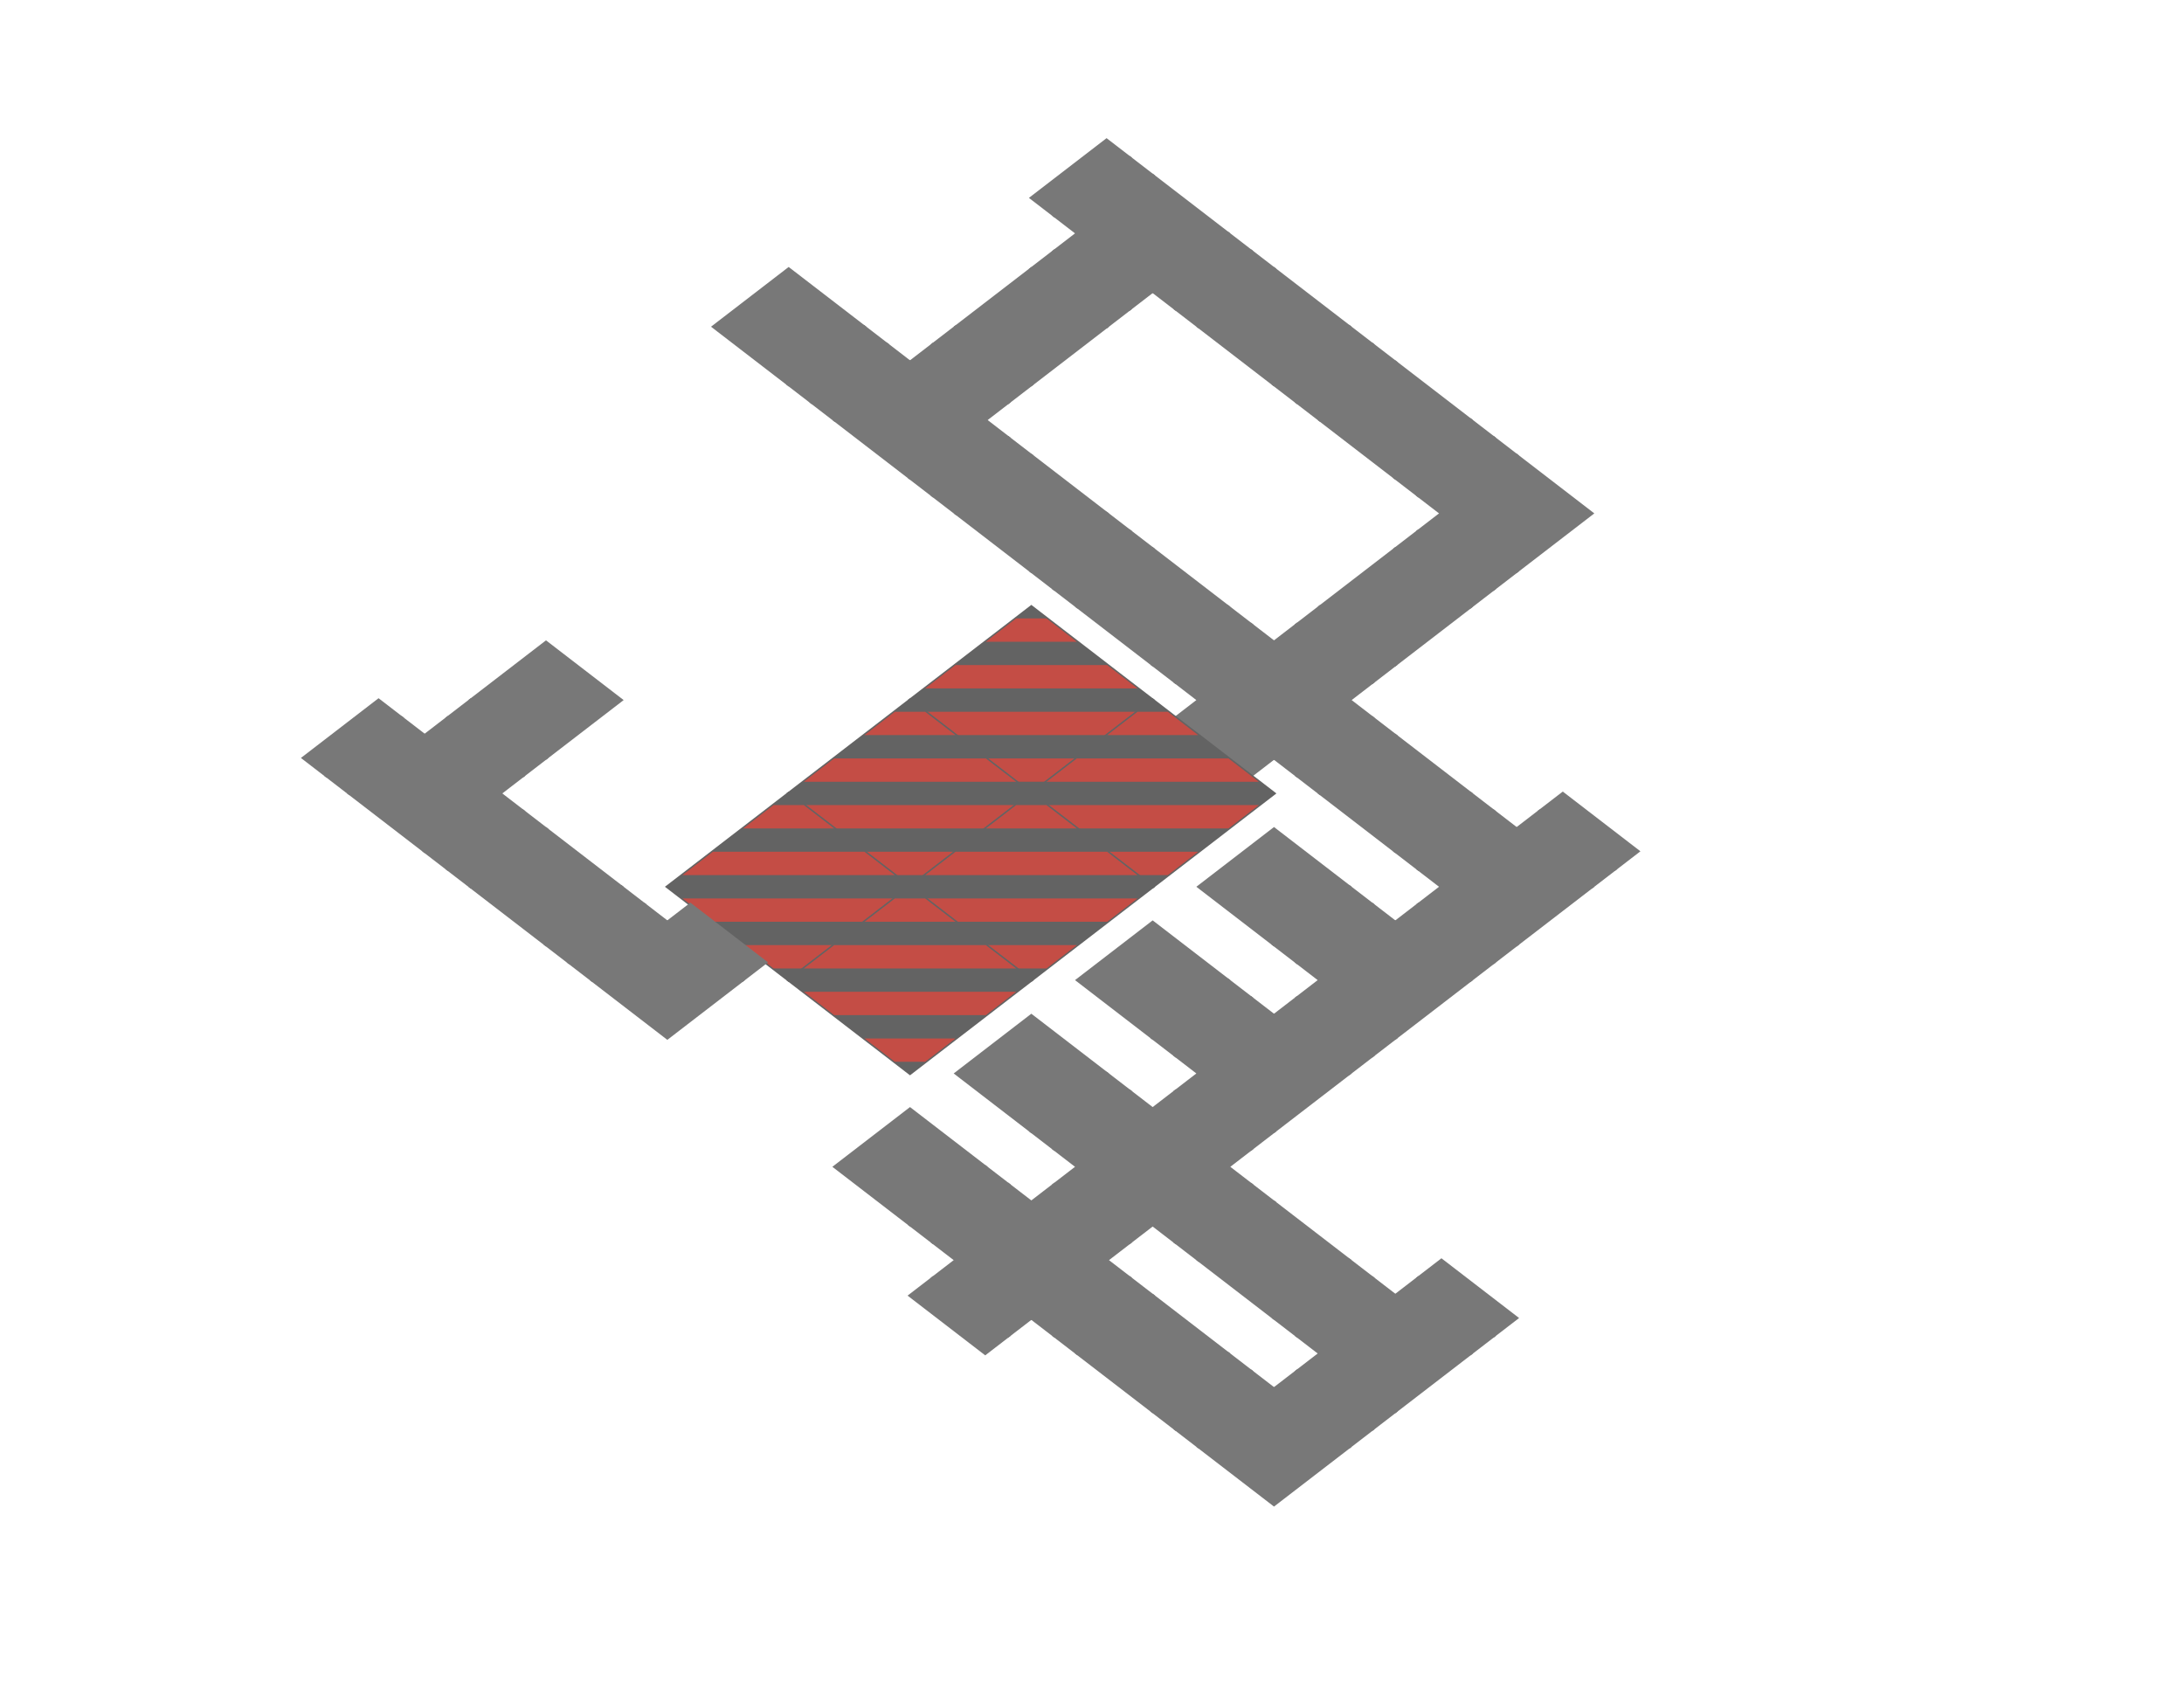
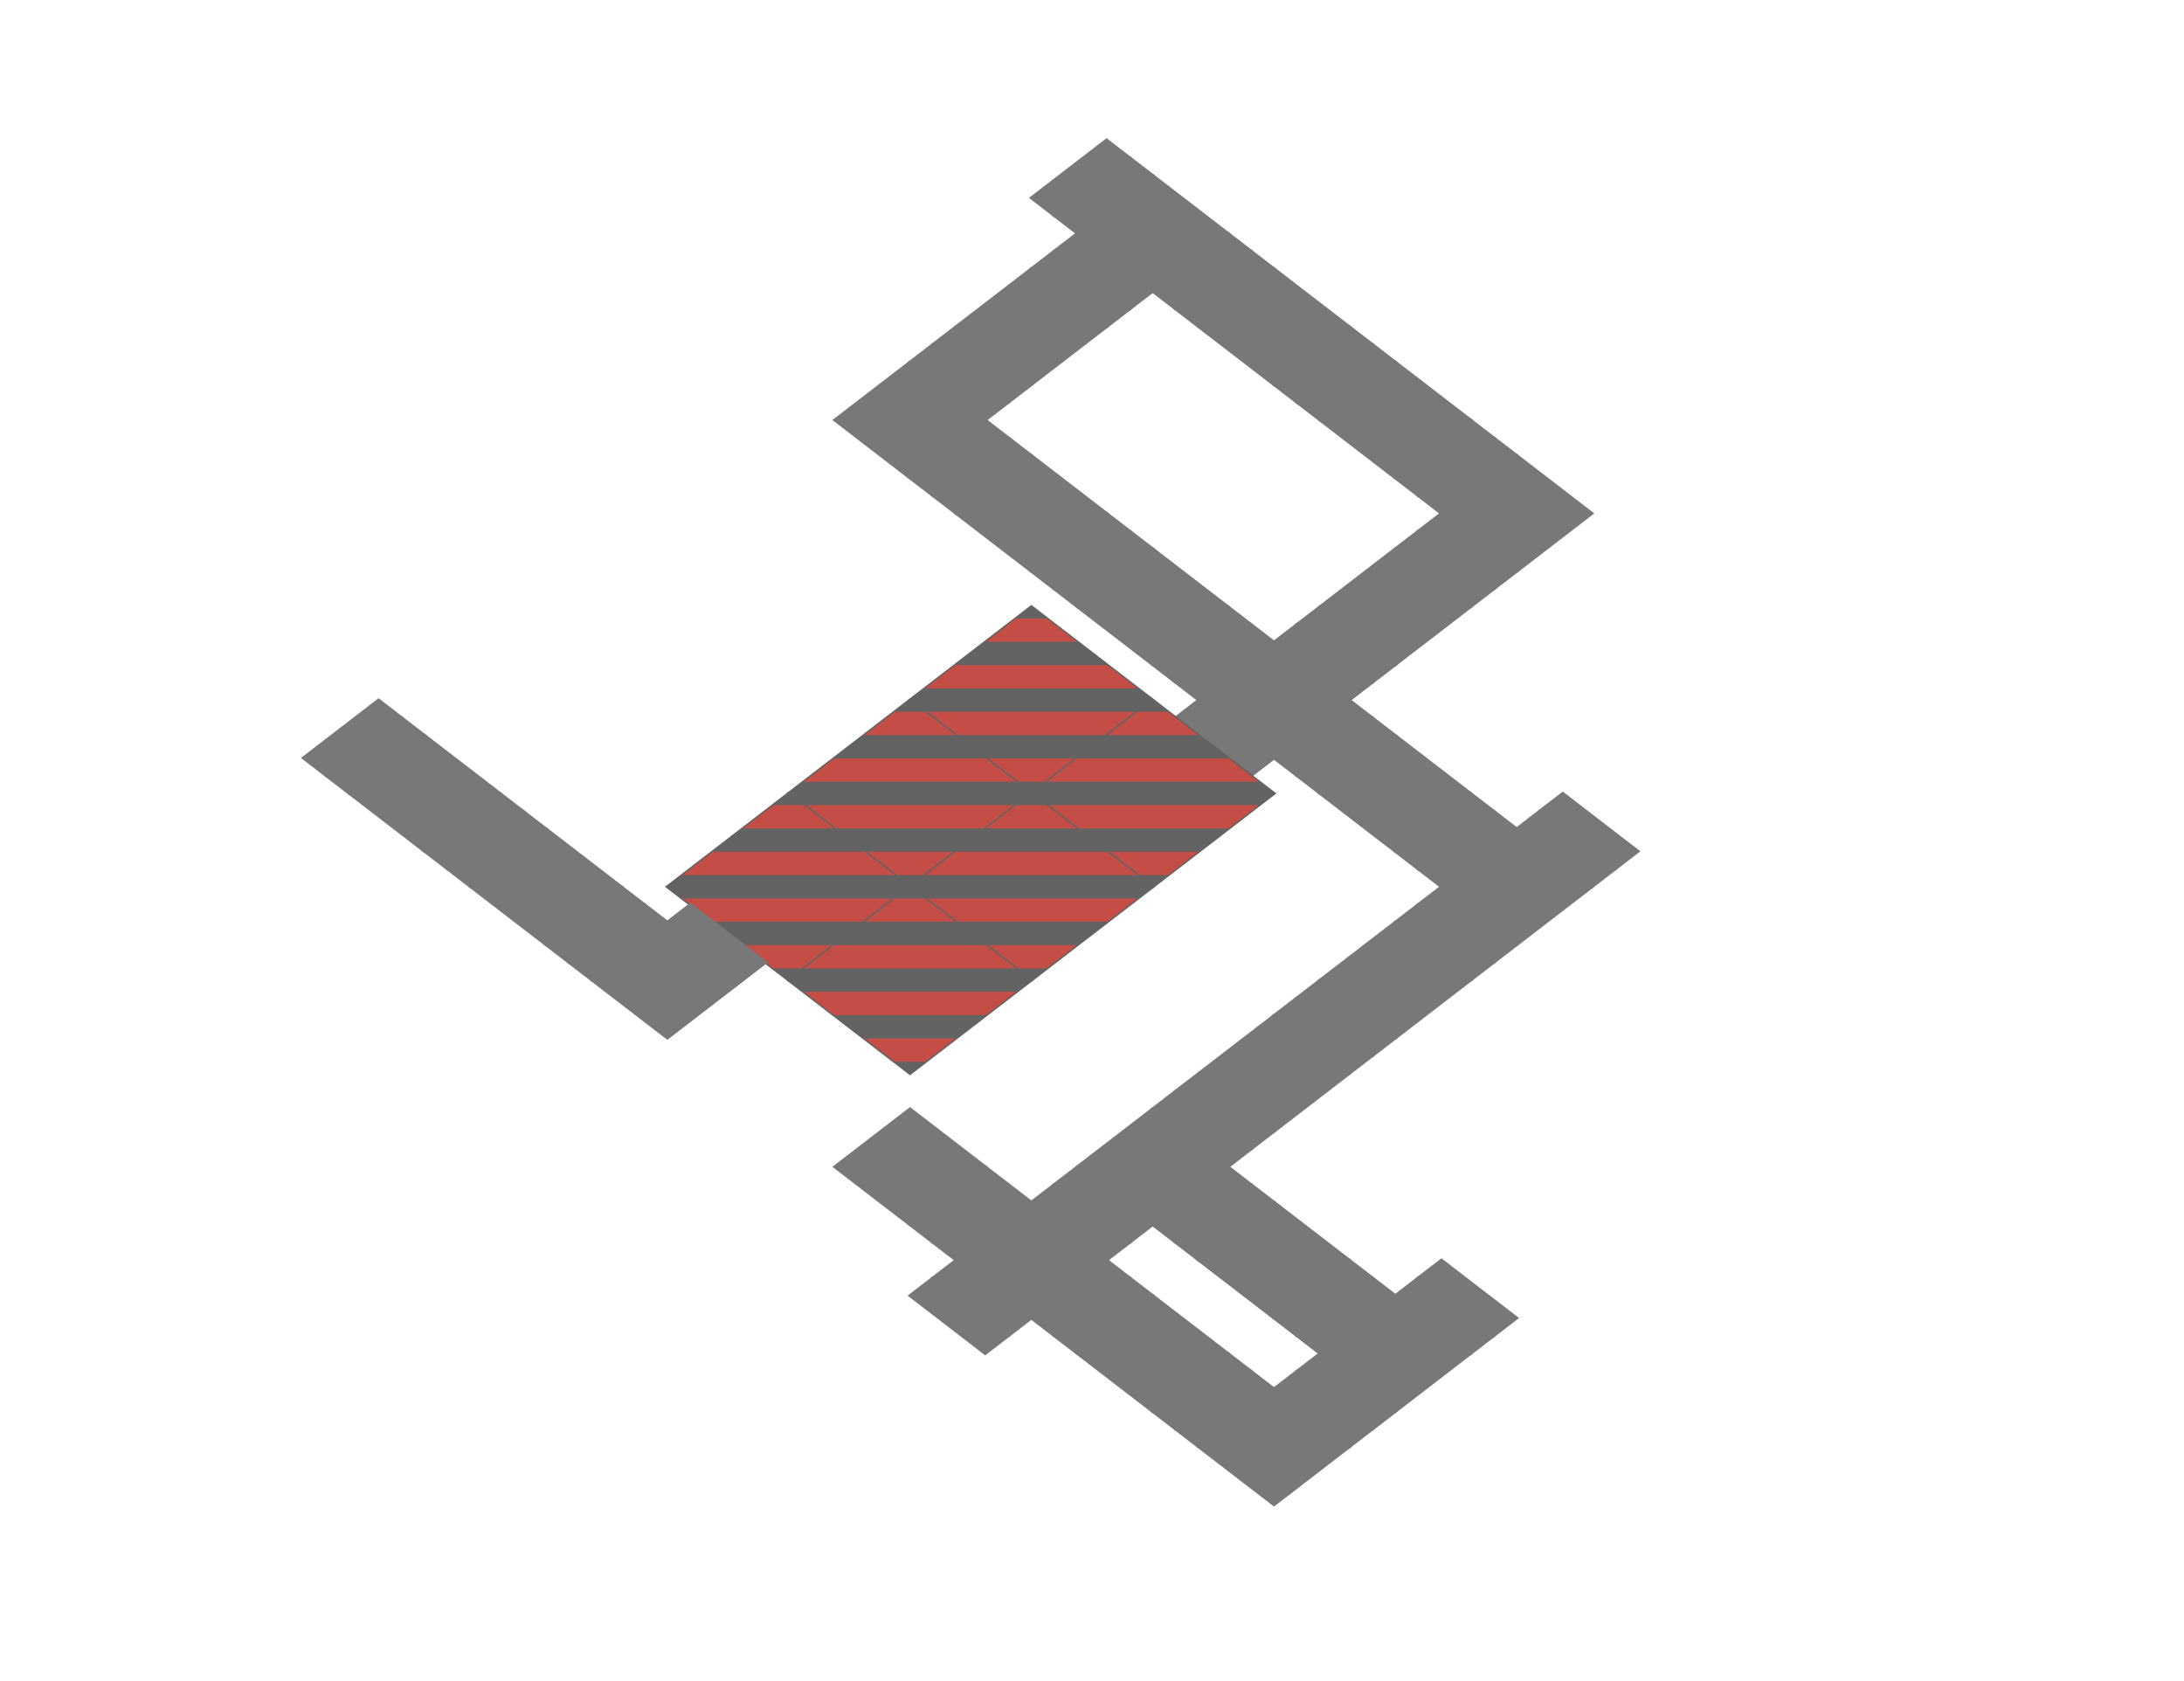
<svg xmlns="http://www.w3.org/2000/svg" width="183.444mm" height="141.111mm" viewBox="0 0 520 400" version="1.2" baseProfile="tiny">
  <defs>
</defs>
  <g fill="none" stroke="black" stroke-width="1" fill-rule="evenodd" stroke-linecap="square" stroke-linejoin="bevel">
    <g fill="none" stroke="#000000" stroke-opacity="1" stroke-width="1" stroke-linecap="square" stroke-linejoin="bevel" transform="matrix(1,0,0,1,0,0)" font-family="Sans Serif" font-size="9" font-weight="400" font-style="normal">
</g>
    <g fill="#787878" fill-opacity="1" stroke="#000000" stroke-opacity="0" stroke-width="1" stroke-linecap="square" stroke-linejoin="bevel" transform="matrix(28.8889,22.2222,-28.8889,22.2222,245.556,11.1111)" font-family="Sans Serif" font-size="9" font-weight="400" font-style="normal">
      <rect x="0.8" y="0.18" width="0.21" height="0.64" />
    </g>
    <g fill="none" stroke="#000000" stroke-opacity="1" stroke-width="1" stroke-linecap="square" stroke-linejoin="bevel" transform="matrix(1,0,0,1,0,0)" font-family="Sans Serif" font-size="9" font-weight="400" font-style="normal">
</g>
    <g fill="#787878" fill-opacity="1" stroke="#000000" stroke-opacity="0" stroke-width="1" stroke-linecap="square" stroke-linejoin="bevel" transform="matrix(28.8889,22.2222,-28.8889,22.2222,274.444,33.3333)" font-family="Sans Serif" font-size="9" font-weight="400" font-style="normal">
      <rect x="0.18" y="0.18" width="0.64" height="0.64" />
      <rect x="0.8" y="0.18" width="0.21" height="0.64" />
      <rect x="0.18" y="0.8" width="0.64" height="0.21" />
      <rect x="-0.01" y="0.18" width="0.21" height="0.64" />
    </g>
    <g fill="none" stroke="#000000" stroke-opacity="1" stroke-width="1" stroke-linecap="square" stroke-linejoin="bevel" transform="matrix(1,0,0,1,0,0)" font-family="Sans Serif" font-size="9" font-weight="400" font-style="normal">
</g>
    <g fill="#787878" fill-opacity="1" stroke="#000000" stroke-opacity="0" stroke-width="1" stroke-linecap="square" stroke-linejoin="bevel" transform="matrix(28.8889,22.2222,-28.8889,22.2222,303.333,55.5556)" font-family="Sans Serif" font-size="9" font-weight="400" font-style="normal">
      <rect x="0.18" y="0.18" width="0.64" height="0.64" />
      <rect x="0.8" y="0.18" width="0.21" height="0.64" />
      <rect x="-0.01" y="0.18" width="0.21" height="0.64" />
    </g>
    <g fill="none" stroke="#000000" stroke-opacity="1" stroke-width="1" stroke-linecap="square" stroke-linejoin="bevel" transform="matrix(1,0,0,1,0,0)" font-family="Sans Serif" font-size="9" font-weight="400" font-style="normal">
</g>
    <g fill="#787878" fill-opacity="1" stroke="#000000" stroke-opacity="0" stroke-width="1" stroke-linecap="square" stroke-linejoin="bevel" transform="matrix(28.8889,22.2222,-28.8889,22.2222,332.222,77.7778)" font-family="Sans Serif" font-size="9" font-weight="400" font-style="normal">
      <rect x="0.18" y="0.18" width="0.64" height="0.64" />
      <rect x="0.8" y="0.18" width="0.21" height="0.64" />
      <rect x="-0.01" y="0.18" width="0.21" height="0.64" />
    </g>
    <g fill="none" stroke="#000000" stroke-opacity="1" stroke-width="1" stroke-linecap="square" stroke-linejoin="bevel" transform="matrix(1,0,0,1,0,0)" font-family="Sans Serif" font-size="9" font-weight="400" font-style="normal">
</g>
    <g fill="#787878" fill-opacity="1" stroke="#000000" stroke-opacity="0" stroke-width="1" stroke-linecap="square" stroke-linejoin="bevel" transform="matrix(28.8889,22.2222,-28.8889,22.2222,361.111,100)" font-family="Sans Serif" font-size="9" font-weight="400" font-style="normal">
      <rect x="0.18" y="0.18" width="0.64" height="0.64" />
      <rect x="0.18" y="0.8" width="0.64" height="0.21" />
      <rect x="-0.01" y="0.18" width="0.21" height="0.64" />
    </g>
    <g fill="none" stroke="#000000" stroke-opacity="1" stroke-width="1" stroke-linecap="square" stroke-linejoin="bevel" transform="matrix(1,0,0,1,0,0)" font-family="Sans Serif" font-size="9" font-weight="400" font-style="normal">
</g>
    <g fill="none" stroke="#000000" stroke-opacity="1" stroke-width="1" stroke-linecap="square" stroke-linejoin="bevel" transform="matrix(1,0,0,1,0,0)" font-family="Sans Serif" font-size="9" font-weight="400" font-style="normal">
</g>
    <g fill="none" stroke="#000000" stroke-opacity="1" stroke-width="1" stroke-linecap="square" stroke-linejoin="bevel" transform="matrix(1,0,0,1,0,0)" font-family="Sans Serif" font-size="9" font-weight="400" font-style="normal">
</g>
    <g fill="none" stroke="#000000" stroke-opacity="1" stroke-width="1" stroke-linecap="square" stroke-linejoin="bevel" transform="matrix(1,0,0,1,0,0)" font-family="Sans Serif" font-size="9" font-weight="400" font-style="normal">
</g>
    <g fill="none" stroke="#000000" stroke-opacity="1" stroke-width="1" stroke-linecap="square" stroke-linejoin="bevel" transform="matrix(1,0,0,1,0,0)" font-family="Sans Serif" font-size="9" font-weight="400" font-style="normal">
</g>
    <g fill="none" stroke="#000000" stroke-opacity="1" stroke-width="1" stroke-linecap="square" stroke-linejoin="bevel" transform="matrix(1,0,0,1,0,0)" font-family="Sans Serif" font-size="9" font-weight="400" font-style="normal">
</g>
    <g fill="#787878" fill-opacity="1" stroke="#000000" stroke-opacity="0" stroke-width="1" stroke-linecap="square" stroke-linejoin="bevel" transform="matrix(28.8889,22.2222,-28.8889,22.2222,245.556,55.5556)" font-family="Sans Serif" font-size="9" font-weight="400" font-style="normal">
      <rect x="0.18" y="0.18" width="0.64" height="0.64" />
      <rect x="0.18" y="-0.01" width="0.64" height="0.21" />
      <rect x="0.18" y="0.8" width="0.64" height="0.21" />
    </g>
    <g fill="none" stroke="#000000" stroke-opacity="1" stroke-width="1" stroke-linecap="square" stroke-linejoin="bevel" transform="matrix(1,0,0,1,0,0)" font-family="Sans Serif" font-size="9" font-weight="400" font-style="normal">
</g>
    <g fill="none" stroke="#000000" stroke-opacity="1" stroke-width="1" stroke-linecap="square" stroke-linejoin="bevel" transform="matrix(1,0,0,1,0,0)" font-family="Sans Serif" font-size="9" font-weight="400" font-style="normal">
</g>
    <g fill="none" stroke="#000000" stroke-opacity="1" stroke-width="1" stroke-linecap="square" stroke-linejoin="bevel" transform="matrix(1,0,0,1,0,0)" font-family="Sans Serif" font-size="9" font-weight="400" font-style="normal">
</g>
    <g fill="#787878" fill-opacity="1" stroke="#000000" stroke-opacity="0" stroke-width="1" stroke-linecap="square" stroke-linejoin="bevel" transform="matrix(28.8889,22.2222,-28.8889,22.2222,332.222,122.222)" font-family="Sans Serif" font-size="9" font-weight="400" font-style="normal">
      <rect x="0.18" y="0.18" width="0.64" height="0.64" />
      <rect x="0.18" y="-0.01" width="0.64" height="0.21" />
      <rect x="0.18" y="0.8" width="0.64" height="0.21" />
    </g>
    <g fill="none" stroke="#000000" stroke-opacity="1" stroke-width="1" stroke-linecap="square" stroke-linejoin="bevel" transform="matrix(1,0,0,1,0,0)" font-family="Sans Serif" font-size="9" font-weight="400" font-style="normal">
</g>
    <g fill="none" stroke="#000000" stroke-opacity="1" stroke-width="1" stroke-linecap="square" stroke-linejoin="bevel" transform="matrix(1,0,0,1,0,0)" font-family="Sans Serif" font-size="9" font-weight="400" font-style="normal">
</g>
    <g fill="#787878" fill-opacity="1" stroke="#000000" stroke-opacity="0" stroke-width="1" stroke-linecap="square" stroke-linejoin="bevel" transform="matrix(28.8889,22.2222,-28.8889,22.2222,390,166.667)" font-family="Sans Serif" font-size="9" font-weight="400" font-style="normal">
      <rect x="0.18" y="0.8" width="0.64" height="0.21" />
    </g>
    <g fill="none" stroke="#000000" stroke-opacity="1" stroke-width="1" stroke-linecap="square" stroke-linejoin="bevel" transform="matrix(1,0,0,1,0,0)" font-family="Sans Serif" font-size="9" font-weight="400" font-style="normal">
</g>
    <g fill="none" stroke="#000000" stroke-opacity="1" stroke-width="1" stroke-linecap="square" stroke-linejoin="bevel" transform="matrix(1,0,0,1,0,0)" font-family="Sans Serif" font-size="9" font-weight="400" font-style="normal">
</g>
    <g fill="none" stroke="#000000" stroke-opacity="1" stroke-width="1" stroke-linecap="square" stroke-linejoin="bevel" transform="matrix(1,0,0,1,0,0)" font-family="Sans Serif" font-size="9" font-weight="400" font-style="normal">
</g>
-     <g fill="#787878" fill-opacity="1" stroke="#000000" stroke-opacity="0" stroke-width="1" stroke-linecap="square" stroke-linejoin="bevel" transform="matrix(28.8889,22.2222,-28.8889,22.2222,187.778,55.5556)" font-family="Sans Serif" font-size="9" font-weight="400" font-style="normal">
-       <rect x="0.18" y="0.18" width="0.64" height="0.64" />
-       <rect x="0.8" y="0.18" width="0.21" height="0.64" />
-     </g>
    <g fill="none" stroke="#000000" stroke-opacity="1" stroke-width="1" stroke-linecap="square" stroke-linejoin="bevel" transform="matrix(1,0,0,1,0,0)" font-family="Sans Serif" font-size="9" font-weight="400" font-style="normal">
</g>
    <g fill="#787878" fill-opacity="1" stroke="#000000" stroke-opacity="0" stroke-width="1" stroke-linecap="square" stroke-linejoin="bevel" transform="matrix(28.8889,22.2222,-28.8889,22.2222,216.667,77.7778)" font-family="Sans Serif" font-size="9" font-weight="400" font-style="normal">
      <rect x="0.18" y="0.18" width="0.64" height="0.64" />
      <rect x="0.18" y="-0.01" width="0.64" height="0.21" />
      <rect x="0.8" y="0.18" width="0.21" height="0.64" />
-       <rect x="-0.01" y="0.18" width="0.21" height="0.64" />
    </g>
    <g fill="none" stroke="#000000" stroke-opacity="1" stroke-width="1" stroke-linecap="square" stroke-linejoin="bevel" transform="matrix(1,0,0,1,0,0)" font-family="Sans Serif" font-size="9" font-weight="400" font-style="normal">
</g>
    <g fill="#787878" fill-opacity="1" stroke="#000000" stroke-opacity="0" stroke-width="1" stroke-linecap="square" stroke-linejoin="bevel" transform="matrix(28.8889,22.2222,-28.8889,22.2222,245.556,100)" font-family="Sans Serif" font-size="9" font-weight="400" font-style="normal">
      <rect x="0.18" y="0.18" width="0.64" height="0.64" />
      <rect x="0.8" y="0.18" width="0.21" height="0.64" />
      <rect x="-0.01" y="0.18" width="0.21" height="0.64" />
    </g>
    <g fill="none" stroke="#000000" stroke-opacity="1" stroke-width="1" stroke-linecap="square" stroke-linejoin="bevel" transform="matrix(1,0,0,1,0,0)" font-family="Sans Serif" font-size="9" font-weight="400" font-style="normal">
</g>
    <g fill="#787878" fill-opacity="1" stroke="#000000" stroke-opacity="0" stroke-width="1" stroke-linecap="square" stroke-linejoin="bevel" transform="matrix(28.8889,22.2222,-28.8889,22.2222,274.444,122.222)" font-family="Sans Serif" font-size="9" font-weight="400" font-style="normal">
      <rect x="0.18" y="0.18" width="0.64" height="0.64" />
      <rect x="0.8" y="0.18" width="0.21" height="0.64" />
      <rect x="-0.01" y="0.18" width="0.21" height="0.64" />
    </g>
    <g fill="none" stroke="#000000" stroke-opacity="1" stroke-width="1" stroke-linecap="square" stroke-linejoin="bevel" transform="matrix(1,0,0,1,0,0)" font-family="Sans Serif" font-size="9" font-weight="400" font-style="normal">
</g>
    <g fill="#787878" fill-opacity="1" stroke="#000000" stroke-opacity="0" stroke-width="1" stroke-linecap="square" stroke-linejoin="bevel" transform="matrix(28.8889,22.2222,-28.8889,22.2222,303.333,144.444)" font-family="Sans Serif" font-size="9" font-weight="400" font-style="normal">
      <rect x="0.18" y="0.18" width="0.64" height="0.64" />
      <rect x="0.18" y="-0.01" width="0.64" height="0.21" />
      <rect x="0.8" y="0.18" width="0.21" height="0.64" />
      <rect x="0.18" y="0.8" width="0.64" height="0.21" />
      <rect x="-0.01" y="0.18" width="0.21" height="0.64" />
    </g>
    <g fill="none" stroke="#000000" stroke-opacity="1" stroke-width="1" stroke-linecap="square" stroke-linejoin="bevel" transform="matrix(1,0,0,1,0,0)" font-family="Sans Serif" font-size="9" font-weight="400" font-style="normal">
</g>
    <g fill="#787878" fill-opacity="1" stroke="#000000" stroke-opacity="0" stroke-width="1" stroke-linecap="square" stroke-linejoin="bevel" transform="matrix(28.8889,22.2222,-28.8889,22.2222,332.222,166.667)" font-family="Sans Serif" font-size="9" font-weight="400" font-style="normal">
      <rect x="0.18" y="0.18" width="0.64" height="0.64" />
      <rect x="0.8" y="0.18" width="0.21" height="0.64" />
      <rect x="-0.01" y="0.18" width="0.21" height="0.64" />
    </g>
    <g fill="none" stroke="#000000" stroke-opacity="1" stroke-width="1" stroke-linecap="square" stroke-linejoin="bevel" transform="matrix(1,0,0,1,0,0)" font-family="Sans Serif" font-size="9" font-weight="400" font-style="normal">
</g>
    <g fill="#787878" fill-opacity="1" stroke="#000000" stroke-opacity="0" stroke-width="1" stroke-linecap="square" stroke-linejoin="bevel" transform="matrix(28.8889,22.2222,-28.8889,22.2222,361.111,188.889)" font-family="Sans Serif" font-size="9" font-weight="400" font-style="normal">
      <rect x="0.18" y="0.18" width="0.64" height="0.64" />
      <rect x="0.18" y="-0.01" width="0.64" height="0.21" />
      <rect x="0.18" y="0.8" width="0.64" height="0.21" />
      <rect x="-0.01" y="0.18" width="0.21" height="0.64" />
    </g>
    <g fill="none" stroke="#000000" stroke-opacity="1" stroke-width="1" stroke-linecap="square" stroke-linejoin="bevel" transform="matrix(1,0,0,1,0,0)" font-family="Sans Serif" font-size="9" font-weight="400" font-style="normal">
</g>
    <g fill="none" stroke="#000000" stroke-opacity="1" stroke-width="1" stroke-linecap="square" stroke-linejoin="bevel" transform="matrix(1,0,0,1,0,0)" font-family="Sans Serif" font-size="9" font-weight="400" font-style="normal">
</g>
    <g fill="none" stroke="#000000" stroke-opacity="1" stroke-width="1" stroke-linecap="square" stroke-linejoin="bevel" transform="matrix(1,0,0,1,0,0)" font-family="Sans Serif" font-size="9" font-weight="400" font-style="normal">
</g>
    <g fill="none" stroke="#000000" stroke-opacity="1" stroke-width="1" stroke-linecap="square" stroke-linejoin="bevel" transform="matrix(1,0,0,1,0,0)" font-family="Sans Serif" font-size="9" font-weight="400" font-style="normal">
</g>
    <g fill="none" stroke="#000000" stroke-opacity="1" stroke-width="1" stroke-linecap="square" stroke-linejoin="bevel" transform="matrix(1,0,0,1,0,0)" font-family="Sans Serif" font-size="9" font-weight="400" font-style="normal">
</g>
    <g fill="none" stroke="#000000" stroke-opacity="1" stroke-width="1" stroke-linecap="square" stroke-linejoin="bevel" transform="matrix(1,0,0,1,0,0)" font-family="Sans Serif" font-size="9" font-weight="400" font-style="normal">
</g>
    <g fill="#636363" fill-opacity="1" stroke="#000000" stroke-opacity="0" stroke-width="1" stroke-linecap="square" stroke-linejoin="bevel" transform="matrix(28.8889,22.2222,-28.8889,22.2222,245.556,144.444)" font-family="Sans Serif" font-size="9" font-weight="400" font-style="normal">
      <rect x="-0.01" y="-0.01" width="1.02" height="1.02" />
    </g>
    <g fill="#f44336" fill-opacity="0.667" stroke="#000000" stroke-opacity="0" stroke-width="1" stroke-linecap="square" stroke-linejoin="bevel" transform="matrix(28.8889,22.2222,-28.8889,22.2222,245.556,144.444)" font-family="Sans Serif" font-size="9" font-weight="400" font-style="normal">
      <path vector-effect="none" fill-rule="evenodd" d="M0.125,0 L0.375,0 L0,0.375 L0,0.125 L0.125,0" />
      <path vector-effect="none" fill-rule="evenodd" d="M0.625,0 L0.875,0 L0,0.875 L0,0.625 L0.625,0" />
      <path vector-effect="none" fill-rule="evenodd" d="M0.125,1 L0.375,1 L1,0.375 L1,0.125 L0.125,1" />
      <path vector-effect="none" fill-rule="evenodd" d="M0.625,1 L0.875,1 L1,0.875 L1,0.625 L0.625,1" />
    </g>
    <g fill="none" stroke="#000000" stroke-opacity="1" stroke-width="1" stroke-linecap="square" stroke-linejoin="bevel" transform="matrix(1,0,0,1,0,0)" font-family="Sans Serif" font-size="9" font-weight="400" font-style="normal">
</g>
    <g fill="#636363" fill-opacity="1" stroke="#000000" stroke-opacity="0" stroke-width="1" stroke-linecap="square" stroke-linejoin="bevel" transform="matrix(28.8889,22.2222,-28.8889,22.2222,274.444,166.667)" font-family="Sans Serif" font-size="9" font-weight="400" font-style="normal">
      <rect x="-0.01" y="-0.01" width="1.02" height="1.02" />
    </g>
    <g fill="#f44336" fill-opacity="0.667" stroke="#000000" stroke-opacity="0" stroke-width="1" stroke-linecap="square" stroke-linejoin="bevel" transform="matrix(28.8889,22.2222,-28.8889,22.2222,274.444,166.667)" font-family="Sans Serif" font-size="9" font-weight="400" font-style="normal">
      <path vector-effect="none" fill-rule="evenodd" d="M0.125,0 L0.375,0 L0,0.375 L0,0.125 L0.125,0" />
      <path vector-effect="none" fill-rule="evenodd" d="M0.625,0 L0.875,0 L0,0.875 L0,0.625 L0.625,0" />
      <path vector-effect="none" fill-rule="evenodd" d="M0.125,1 L0.375,1 L1,0.375 L1,0.125 L0.125,1" />
      <path vector-effect="none" fill-rule="evenodd" d="M0.625,1 L0.875,1 L1,0.875 L1,0.625 L0.625,1" />
    </g>
    <g fill="none" stroke="#000000" stroke-opacity="1" stroke-width="1" stroke-linecap="square" stroke-linejoin="bevel" transform="matrix(1,0,0,1,0,0)" font-family="Sans Serif" font-size="9" font-weight="400" font-style="normal">
</g>
-     <g fill="#787878" fill-opacity="1" stroke="#000000" stroke-opacity="0" stroke-width="1" stroke-linecap="square" stroke-linejoin="bevel" transform="matrix(28.8889,22.2222,-28.8889,22.2222,303.333,188.889)" font-family="Sans Serif" font-size="9" font-weight="400" font-style="normal">
-       <rect x="0.18" y="0.18" width="0.64" height="0.64" />
-       <rect x="0.8" y="0.18" width="0.21" height="0.64" />
-     </g>
    <g fill="none" stroke="#000000" stroke-opacity="1" stroke-width="1" stroke-linecap="square" stroke-linejoin="bevel" transform="matrix(1,0,0,1,0,0)" font-family="Sans Serif" font-size="9" font-weight="400" font-style="normal">
</g>
    <g fill="#787878" fill-opacity="1" stroke="#000000" stroke-opacity="0" stroke-width="1" stroke-linecap="square" stroke-linejoin="bevel" transform="matrix(28.8889,22.2222,-28.8889,22.2222,332.222,211.111)" font-family="Sans Serif" font-size="9" font-weight="400" font-style="normal">
      <rect x="0.18" y="0.18" width="0.64" height="0.64" />
      <rect x="0.18" y="-0.01" width="0.64" height="0.21" />
      <rect x="0.18" y="0.8" width="0.64" height="0.21" />
-       <rect x="-0.01" y="0.18" width="0.21" height="0.64" />
    </g>
    <g fill="none" stroke="#000000" stroke-opacity="1" stroke-width="1" stroke-linecap="square" stroke-linejoin="bevel" transform="matrix(1,0,0,1,0,0)" font-family="Sans Serif" font-size="9" font-weight="400" font-style="normal">
</g>
    <g fill="none" stroke="#000000" stroke-opacity="1" stroke-width="1" stroke-linecap="square" stroke-linejoin="bevel" transform="matrix(1,0,0,1,0,0)" font-family="Sans Serif" font-size="9" font-weight="400" font-style="normal">
</g>
    <g fill="none" stroke="#000000" stroke-opacity="1" stroke-width="1" stroke-linecap="square" stroke-linejoin="bevel" transform="matrix(1,0,0,1,0,0)" font-family="Sans Serif" font-size="9" font-weight="400" font-style="normal">
</g>
    <g fill="none" stroke="#000000" stroke-opacity="1" stroke-width="1" stroke-linecap="square" stroke-linejoin="bevel" transform="matrix(1,0,0,1,0,0)" font-family="Sans Serif" font-size="9" font-weight="400" font-style="normal">
</g>
    <g fill="none" stroke="#000000" stroke-opacity="1" stroke-width="1" stroke-linecap="square" stroke-linejoin="bevel" transform="matrix(1,0,0,1,0,0)" font-family="Sans Serif" font-size="9" font-weight="400" font-style="normal">
</g>
    <g fill="none" stroke="#000000" stroke-opacity="1" stroke-width="1" stroke-linecap="square" stroke-linejoin="bevel" transform="matrix(1,0,0,1,0,0)" font-family="Sans Serif" font-size="9" font-weight="400" font-style="normal">
</g>
    <g fill="#636363" fill-opacity="1" stroke="#000000" stroke-opacity="0" stroke-width="1" stroke-linecap="square" stroke-linejoin="bevel" transform="matrix(28.8889,22.2222,-28.8889,22.2222,216.667,166.667)" font-family="Sans Serif" font-size="9" font-weight="400" font-style="normal">
      <rect x="-0.01" y="-0.01" width="1.02" height="1.02" />
    </g>
    <g fill="#f44336" fill-opacity="0.667" stroke="#000000" stroke-opacity="0" stroke-width="1" stroke-linecap="square" stroke-linejoin="bevel" transform="matrix(28.8889,22.2222,-28.8889,22.2222,216.667,166.667)" font-family="Sans Serif" font-size="9" font-weight="400" font-style="normal">
      <path vector-effect="none" fill-rule="evenodd" d="M0.125,0 L0.375,0 L0,0.375 L0,0.125 L0.125,0" />
      <path vector-effect="none" fill-rule="evenodd" d="M0.625,0 L0.875,0 L0,0.875 L0,0.625 L0.625,0" />
      <path vector-effect="none" fill-rule="evenodd" d="M0.125,1 L0.375,1 L1,0.375 L1,0.125 L0.125,1" />
      <path vector-effect="none" fill-rule="evenodd" d="M0.625,1 L0.875,1 L1,0.875 L1,0.625 L0.625,1" />
    </g>
    <g fill="none" stroke="#000000" stroke-opacity="1" stroke-width="1" stroke-linecap="square" stroke-linejoin="bevel" transform="matrix(1,0,0,1,0,0)" font-family="Sans Serif" font-size="9" font-weight="400" font-style="normal">
</g>
    <g fill="#636363" fill-opacity="1" stroke="#000000" stroke-opacity="0" stroke-width="1" stroke-linecap="square" stroke-linejoin="bevel" transform="matrix(28.8889,22.2222,-28.8889,22.2222,245.556,188.889)" font-family="Sans Serif" font-size="9" font-weight="400" font-style="normal">
      <rect x="-0.01" y="-0.01" width="1.02" height="1.02" />
    </g>
    <g fill="#f44336" fill-opacity="0.667" stroke="#000000" stroke-opacity="0" stroke-width="1" stroke-linecap="square" stroke-linejoin="bevel" transform="matrix(28.8889,22.2222,-28.8889,22.2222,245.556,188.889)" font-family="Sans Serif" font-size="9" font-weight="400" font-style="normal">
      <path vector-effect="none" fill-rule="evenodd" d="M0.125,0 L0.375,0 L0,0.375 L0,0.125 L0.125,0" />
      <path vector-effect="none" fill-rule="evenodd" d="M0.625,0 L0.875,0 L0,0.875 L0,0.625 L0.625,0" />
      <path vector-effect="none" fill-rule="evenodd" d="M0.125,1 L0.375,1 L1,0.375 L1,0.125 L0.125,1" />
      <path vector-effect="none" fill-rule="evenodd" d="M0.625,1 L0.875,1 L1,0.875 L1,0.625 L0.625,1" />
    </g>
    <g fill="none" stroke="#000000" stroke-opacity="1" stroke-width="1" stroke-linecap="square" stroke-linejoin="bevel" transform="matrix(1,0,0,1,0,0)" font-family="Sans Serif" font-size="9" font-weight="400" font-style="normal">
</g>
-     <g fill="#787878" fill-opacity="1" stroke="#000000" stroke-opacity="0" stroke-width="1" stroke-linecap="square" stroke-linejoin="bevel" transform="matrix(28.8889,22.2222,-28.8889,22.2222,274.444,211.111)" font-family="Sans Serif" font-size="9" font-weight="400" font-style="normal">
-       <rect x="0.18" y="0.18" width="0.64" height="0.64" />
-       <rect x="0.8" y="0.18" width="0.21" height="0.64" />
-     </g>
    <g fill="none" stroke="#000000" stroke-opacity="1" stroke-width="1" stroke-linecap="square" stroke-linejoin="bevel" transform="matrix(1,0,0,1,0,0)" font-family="Sans Serif" font-size="9" font-weight="400" font-style="normal">
</g>
    <g fill="#787878" fill-opacity="1" stroke="#000000" stroke-opacity="0" stroke-width="1" stroke-linecap="square" stroke-linejoin="bevel" transform="matrix(28.8889,22.2222,-28.8889,22.2222,303.333,233.333)" font-family="Sans Serif" font-size="9" font-weight="400" font-style="normal">
      <rect x="0.18" y="0.18" width="0.64" height="0.64" />
      <rect x="0.18" y="-0.01" width="0.64" height="0.21" />
      <rect x="0.18" y="0.8" width="0.64" height="0.21" />
-       <rect x="-0.01" y="0.18" width="0.21" height="0.64" />
    </g>
    <g fill="none" stroke="#000000" stroke-opacity="1" stroke-width="1" stroke-linecap="square" stroke-linejoin="bevel" transform="matrix(1,0,0,1,0,0)" font-family="Sans Serif" font-size="9" font-weight="400" font-style="normal">
</g>
    <g fill="none" stroke="#000000" stroke-opacity="1" stroke-width="1" stroke-linecap="square" stroke-linejoin="bevel" transform="matrix(1,0,0,1,0,0)" font-family="Sans Serif" font-size="9" font-weight="400" font-style="normal">
</g>
    <g fill="#787878" fill-opacity="1" stroke="#000000" stroke-opacity="0" stroke-width="1" stroke-linecap="square" stroke-linejoin="bevel" transform="matrix(28.8889,22.2222,-28.8889,22.2222,361.111,277.778)" font-family="Sans Serif" font-size="9" font-weight="400" font-style="normal">
      <rect x="0.18" y="0.8" width="0.64" height="0.21" />
    </g>
    <g fill="none" stroke="#000000" stroke-opacity="1" stroke-width="1" stroke-linecap="square" stroke-linejoin="bevel" transform="matrix(1,0,0,1,0,0)" font-family="Sans Serif" font-size="9" font-weight="400" font-style="normal">
</g>
    <g fill="none" stroke="#000000" stroke-opacity="1" stroke-width="1" stroke-linecap="square" stroke-linejoin="bevel" transform="matrix(1,0,0,1,0,0)" font-family="Sans Serif" font-size="9" font-weight="400" font-style="normal">
</g>
-     <g fill="#787878" fill-opacity="1" stroke="#000000" stroke-opacity="0" stroke-width="1" stroke-linecap="square" stroke-linejoin="bevel" transform="matrix(28.8889,22.2222,-28.8889,22.2222,130,144.444)" font-family="Sans Serif" font-size="9" font-weight="400" font-style="normal">
-       <rect x="0.18" y="0.18" width="0.64" height="0.64" />
-       <rect x="0.18" y="0.8" width="0.64" height="0.21" />
-     </g>
    <g fill="none" stroke="#000000" stroke-opacity="1" stroke-width="1" stroke-linecap="square" stroke-linejoin="bevel" transform="matrix(1,0,0,1,0,0)" font-family="Sans Serif" font-size="9" font-weight="400" font-style="normal">
</g>
    <g fill="none" stroke="#000000" stroke-opacity="1" stroke-width="1" stroke-linecap="square" stroke-linejoin="bevel" transform="matrix(1,0,0,1,0,0)" font-family="Sans Serif" font-size="9" font-weight="400" font-style="normal">
</g>
    <g fill="#636363" fill-opacity="1" stroke="#000000" stroke-opacity="0" stroke-width="1" stroke-linecap="square" stroke-linejoin="bevel" transform="matrix(28.8889,22.2222,-28.8889,22.2222,187.778,188.889)" font-family="Sans Serif" font-size="9" font-weight="400" font-style="normal">
      <rect x="-0.01" y="-0.01" width="1.02" height="1.02" />
    </g>
    <g fill="#f44336" fill-opacity="0.667" stroke="#000000" stroke-opacity="0" stroke-width="1" stroke-linecap="square" stroke-linejoin="bevel" transform="matrix(28.8889,22.2222,-28.8889,22.2222,187.778,188.889)" font-family="Sans Serif" font-size="9" font-weight="400" font-style="normal">
      <path vector-effect="none" fill-rule="evenodd" d="M0.125,0 L0.375,0 L0,0.375 L0,0.125 L0.125,0" />
      <path vector-effect="none" fill-rule="evenodd" d="M0.625,0 L0.875,0 L0,0.875 L0,0.625 L0.625,0" />
      <path vector-effect="none" fill-rule="evenodd" d="M0.125,1 L0.375,1 L1,0.375 L1,0.125 L0.125,1" />
      <path vector-effect="none" fill-rule="evenodd" d="M0.625,1 L0.875,1 L1,0.875 L1,0.625 L0.625,1" />
    </g>
    <g fill="none" stroke="#000000" stroke-opacity="1" stroke-width="1" stroke-linecap="square" stroke-linejoin="bevel" transform="matrix(1,0,0,1,0,0)" font-family="Sans Serif" font-size="9" font-weight="400" font-style="normal">
</g>
    <g fill="#636363" fill-opacity="1" stroke="#000000" stroke-opacity="0" stroke-width="1" stroke-linecap="square" stroke-linejoin="bevel" transform="matrix(28.8889,22.2222,-28.8889,22.2222,216.667,211.111)" font-family="Sans Serif" font-size="9" font-weight="400" font-style="normal">
      <rect x="-0.01" y="-0.01" width="1.02" height="1.02" />
    </g>
    <g fill="#f44336" fill-opacity="0.667" stroke="#000000" stroke-opacity="0" stroke-width="1" stroke-linecap="square" stroke-linejoin="bevel" transform="matrix(28.8889,22.2222,-28.8889,22.2222,216.667,211.111)" font-family="Sans Serif" font-size="9" font-weight="400" font-style="normal">
      <path vector-effect="none" fill-rule="evenodd" d="M0.125,0 L0.375,0 L0,0.375 L0,0.125 L0.125,0" />
      <path vector-effect="none" fill-rule="evenodd" d="M0.625,0 L0.875,0 L0,0.875 L0,0.625 L0.625,0" />
      <path vector-effect="none" fill-rule="evenodd" d="M0.125,1 L0.375,1 L1,0.375 L1,0.125 L0.125,1" />
      <path vector-effect="none" fill-rule="evenodd" d="M0.625,1 L0.875,1 L1,0.875 L1,0.625 L0.625,1" />
    </g>
    <g fill="none" stroke="#000000" stroke-opacity="1" stroke-width="1" stroke-linecap="square" stroke-linejoin="bevel" transform="matrix(1,0,0,1,0,0)" font-family="Sans Serif" font-size="9" font-weight="400" font-style="normal">
</g>
-     <g fill="#787878" fill-opacity="1" stroke="#000000" stroke-opacity="0" stroke-width="1" stroke-linecap="square" stroke-linejoin="bevel" transform="matrix(28.8889,22.2222,-28.8889,22.2222,245.556,233.333)" font-family="Sans Serif" font-size="9" font-weight="400" font-style="normal">
-       <rect x="0.18" y="0.18" width="0.64" height="0.64" />
-       <rect x="0.8" y="0.18" width="0.21" height="0.64" />
-     </g>
    <g fill="none" stroke="#000000" stroke-opacity="1" stroke-width="1" stroke-linecap="square" stroke-linejoin="bevel" transform="matrix(1,0,0,1,0,0)" font-family="Sans Serif" font-size="9" font-weight="400" font-style="normal">
</g>
    <g fill="#787878" fill-opacity="1" stroke="#000000" stroke-opacity="0" stroke-width="1" stroke-linecap="square" stroke-linejoin="bevel" transform="matrix(28.8889,22.2222,-28.8889,22.2222,274.444,255.556)" font-family="Sans Serif" font-size="9" font-weight="400" font-style="normal">
      <rect x="0.18" y="0.18" width="0.64" height="0.64" />
      <rect x="0.18" y="-0.01" width="0.64" height="0.21" />
      <rect x="0.8" y="0.18" width="0.21" height="0.64" />
      <rect x="0.18" y="0.8" width="0.64" height="0.21" />
-       <rect x="-0.01" y="0.18" width="0.21" height="0.64" />
    </g>
    <g fill="none" stroke="#000000" stroke-opacity="1" stroke-width="1" stroke-linecap="square" stroke-linejoin="bevel" transform="matrix(1,0,0,1,0,0)" font-family="Sans Serif" font-size="9" font-weight="400" font-style="normal">
</g>
    <g fill="#787878" fill-opacity="1" stroke="#000000" stroke-opacity="0" stroke-width="1" stroke-linecap="square" stroke-linejoin="bevel" transform="matrix(28.8889,22.2222,-28.8889,22.2222,303.333,277.778)" font-family="Sans Serif" font-size="9" font-weight="400" font-style="normal">
      <rect x="0.18" y="0.18" width="0.64" height="0.64" />
      <rect x="0.8" y="0.18" width="0.21" height="0.64" />
      <rect x="-0.01" y="0.18" width="0.21" height="0.64" />
    </g>
    <g fill="none" stroke="#000000" stroke-opacity="1" stroke-width="1" stroke-linecap="square" stroke-linejoin="bevel" transform="matrix(1,0,0,1,0,0)" font-family="Sans Serif" font-size="9" font-weight="400" font-style="normal">
</g>
    <g fill="#787878" fill-opacity="1" stroke="#000000" stroke-opacity="0" stroke-width="1" stroke-linecap="square" stroke-linejoin="bevel" transform="matrix(28.8889,22.2222,-28.8889,22.2222,332.222,300)" font-family="Sans Serif" font-size="9" font-weight="400" font-style="normal">
      <rect x="0.18" y="0.18" width="0.64" height="0.64" />
      <rect x="0.18" y="-0.01" width="0.64" height="0.21" />
      <rect x="0.18" y="0.8" width="0.64" height="0.21" />
      <rect x="-0.01" y="0.18" width="0.21" height="0.64" />
    </g>
    <g fill="none" stroke="#000000" stroke-opacity="1" stroke-width="1" stroke-linecap="square" stroke-linejoin="bevel" transform="matrix(1,0,0,1,0,0)" font-family="Sans Serif" font-size="9" font-weight="400" font-style="normal">
</g>
    <g fill="#787878" fill-opacity="1" stroke="#000000" stroke-opacity="0" stroke-width="1" stroke-linecap="square" stroke-linejoin="bevel" transform="matrix(28.8889,22.2222,-28.8889,22.2222,72.2222,144.444)" font-family="Sans Serif" font-size="9" font-weight="400" font-style="normal">
      <rect x="0.8" y="0.18" width="0.21" height="0.64" />
    </g>
    <g fill="none" stroke="#000000" stroke-opacity="1" stroke-width="1" stroke-linecap="square" stroke-linejoin="bevel" transform="matrix(1,0,0,1,0,0)" font-family="Sans Serif" font-size="9" font-weight="400" font-style="normal">
</g>
    <g fill="#787878" fill-opacity="1" stroke="#000000" stroke-opacity="0" stroke-width="1" stroke-linecap="square" stroke-linejoin="bevel" transform="matrix(28.8889,22.2222,-28.8889,22.2222,101.111,166.667)" font-family="Sans Serif" font-size="9" font-weight="400" font-style="normal">
      <rect x="0.18" y="0.18" width="0.64" height="0.64" />
-       <rect x="0.18" y="-0.01" width="0.64" height="0.21" />
      <rect x="0.8" y="0.18" width="0.21" height="0.64" />
      <rect x="-0.01" y="0.18" width="0.21" height="0.64" />
    </g>
    <g fill="none" stroke="#000000" stroke-opacity="1" stroke-width="1" stroke-linecap="square" stroke-linejoin="bevel" transform="matrix(1,0,0,1,0,0)" font-family="Sans Serif" font-size="9" font-weight="400" font-style="normal">
</g>
    <g fill="#787878" fill-opacity="1" stroke="#000000" stroke-opacity="0" stroke-width="1" stroke-linecap="square" stroke-linejoin="bevel" transform="matrix(28.8889,22.2222,-28.8889,22.2222,130,188.889)" font-family="Sans Serif" font-size="9" font-weight="400" font-style="normal">
      <rect x="0.18" y="0.18" width="0.64" height="0.64" />
      <rect x="0.8" y="0.18" width="0.21" height="0.64" />
      <rect x="-0.01" y="0.18" width="0.21" height="0.64" />
    </g>
    <g fill="none" stroke="#000000" stroke-opacity="1" stroke-width="1" stroke-linecap="square" stroke-linejoin="bevel" transform="matrix(1,0,0,1,0,0)" font-family="Sans Serif" font-size="9" font-weight="400" font-style="normal">
</g>
    <g fill="#787878" fill-opacity="1" stroke="#000000" stroke-opacity="0" stroke-width="1" stroke-linecap="square" stroke-linejoin="bevel" transform="matrix(28.8889,22.2222,-28.8889,22.2222,158.889,211.111)" font-family="Sans Serif" font-size="9" font-weight="400" font-style="normal">
      <rect x="0.18" y="0.18" width="0.64" height="0.64" />
      <rect x="0.18" y="-0.01" width="0.64" height="0.21" />
      <rect x="-0.01" y="0.18" width="0.21" height="0.64" />
    </g>
    <g fill="none" stroke="#000000" stroke-opacity="1" stroke-width="1" stroke-linecap="square" stroke-linejoin="bevel" transform="matrix(1,0,0,1,0,0)" font-family="Sans Serif" font-size="9" font-weight="400" font-style="normal">
</g>
    <g fill="none" stroke="#000000" stroke-opacity="1" stroke-width="1" stroke-linecap="square" stroke-linejoin="bevel" transform="matrix(1,0,0,1,0,0)" font-family="Sans Serif" font-size="9" font-weight="400" font-style="normal">
</g>
    <g fill="#787878" fill-opacity="1" stroke="#000000" stroke-opacity="0" stroke-width="1" stroke-linecap="square" stroke-linejoin="bevel" transform="matrix(28.8889,22.2222,-28.8889,22.2222,216.667,255.556)" font-family="Sans Serif" font-size="9" font-weight="400" font-style="normal">
      <rect x="0.18" y="0.18" width="0.64" height="0.64" />
      <rect x="0.8" y="0.18" width="0.21" height="0.64" />
    </g>
    <g fill="none" stroke="#000000" stroke-opacity="1" stroke-width="1" stroke-linecap="square" stroke-linejoin="bevel" transform="matrix(1,0,0,1,0,0)" font-family="Sans Serif" font-size="9" font-weight="400" font-style="normal">
</g>
    <g fill="#787878" fill-opacity="1" stroke="#000000" stroke-opacity="0" stroke-width="1" stroke-linecap="square" stroke-linejoin="bevel" transform="matrix(28.8889,22.2222,-28.8889,22.2222,245.556,277.778)" font-family="Sans Serif" font-size="9" font-weight="400" font-style="normal">
      <rect x="0.18" y="0.18" width="0.64" height="0.64" />
      <rect x="0.18" y="-0.01" width="0.64" height="0.21" />
      <rect x="0.8" y="0.18" width="0.21" height="0.64" />
      <rect x="0.18" y="0.8" width="0.64" height="0.21" />
      <rect x="-0.01" y="0.18" width="0.21" height="0.64" />
    </g>
    <g fill="none" stroke="#000000" stroke-opacity="1" stroke-width="1" stroke-linecap="square" stroke-linejoin="bevel" transform="matrix(1,0,0,1,0,0)" font-family="Sans Serif" font-size="9" font-weight="400" font-style="normal">
</g>
    <g fill="#787878" fill-opacity="1" stroke="#000000" stroke-opacity="0" stroke-width="1" stroke-linecap="square" stroke-linejoin="bevel" transform="matrix(28.8889,22.2222,-28.8889,22.2222,274.444,300)" font-family="Sans Serif" font-size="9" font-weight="400" font-style="normal">
      <rect x="0.18" y="0.18" width="0.64" height="0.64" />
      <rect x="0.8" y="0.18" width="0.21" height="0.64" />
      <rect x="-0.01" y="0.18" width="0.21" height="0.64" />
    </g>
    <g fill="none" stroke="#000000" stroke-opacity="1" stroke-width="1" stroke-linecap="square" stroke-linejoin="bevel" transform="matrix(1,0,0,1,0,0)" font-family="Sans Serif" font-size="9" font-weight="400" font-style="normal">
</g>
    <g fill="#787878" fill-opacity="1" stroke="#000000" stroke-opacity="0" stroke-width="1" stroke-linecap="square" stroke-linejoin="bevel" transform="matrix(28.8889,22.2222,-28.8889,22.2222,303.333,322.222)" font-family="Sans Serif" font-size="9" font-weight="400" font-style="normal">
      <rect x="0.18" y="0.18" width="0.64" height="0.64" />
      <rect x="0.18" y="-0.01" width="0.64" height="0.21" />
      <rect x="-0.01" y="0.18" width="0.21" height="0.64" />
    </g>
    <g fill="none" stroke="#000000" stroke-opacity="1" stroke-width="1" stroke-linecap="square" stroke-linejoin="bevel" transform="matrix(1,0,0,1,0,0)" font-family="Sans Serif" font-size="9" font-weight="400" font-style="normal">
</g>
    <g fill="none" stroke="#000000" stroke-opacity="1" stroke-width="1" stroke-linecap="square" stroke-linejoin="bevel" transform="matrix(1,0,0,1,0,0)" font-family="Sans Serif" font-size="9" font-weight="400" font-style="normal">
</g>
    <g fill="none" stroke="#000000" stroke-opacity="1" stroke-width="1" stroke-linecap="square" stroke-linejoin="bevel" transform="matrix(1,0,0,1,0,0)" font-family="Sans Serif" font-size="9" font-weight="400" font-style="normal">
</g>
    <g fill="none" stroke="#000000" stroke-opacity="1" stroke-width="1" stroke-linecap="square" stroke-linejoin="bevel" transform="matrix(1,0,0,1,0,0)" font-family="Sans Serif" font-size="9" font-weight="400" font-style="normal">
</g>
    <g fill="none" stroke="#000000" stroke-opacity="1" stroke-width="1" stroke-linecap="square" stroke-linejoin="bevel" transform="matrix(1,0,0,1,0,0)" font-family="Sans Serif" font-size="9" font-weight="400" font-style="normal">
</g>
    <g fill="none" stroke="#000000" stroke-opacity="1" stroke-width="1" stroke-linecap="square" stroke-linejoin="bevel" transform="matrix(1,0,0,1,0,0)" font-family="Sans Serif" font-size="9" font-weight="400" font-style="normal">
</g>
    <g fill="none" stroke="#000000" stroke-opacity="1" stroke-width="1" stroke-linecap="square" stroke-linejoin="bevel" transform="matrix(1,0,0,1,0,0)" font-family="Sans Serif" font-size="9" font-weight="400" font-style="normal">
</g>
    <g fill="#787878" fill-opacity="1" stroke="#000000" stroke-opacity="0" stroke-width="1" stroke-linecap="square" stroke-linejoin="bevel" transform="matrix(28.8889,22.2222,-28.8889,22.2222,216.667,300)" font-family="Sans Serif" font-size="9" font-weight="400" font-style="normal">
      <rect x="0.18" y="-0.01" width="0.64" height="0.21" />
    </g>
    <g fill="none" stroke="#000000" stroke-opacity="1" stroke-width="1" stroke-linecap="square" stroke-linejoin="bevel" transform="matrix(1,0,0,1,0,0)" font-family="Sans Serif" font-size="9" font-weight="400" font-style="normal">
</g>
    <g fill="none" stroke="#000000" stroke-opacity="1" stroke-width="1" stroke-linecap="square" stroke-linejoin="bevel" transform="matrix(1,0,0,1,0,0)" font-family="Sans Serif" font-size="9" font-weight="400" font-style="normal">
</g>
    <g fill="none" stroke="#000000" stroke-opacity="1" stroke-width="1" stroke-linecap="square" stroke-linejoin="bevel" transform="matrix(1,0,0,1,0,0)" font-family="Sans Serif" font-size="9" font-weight="400" font-style="normal">
</g>
  </g>
</svg>
